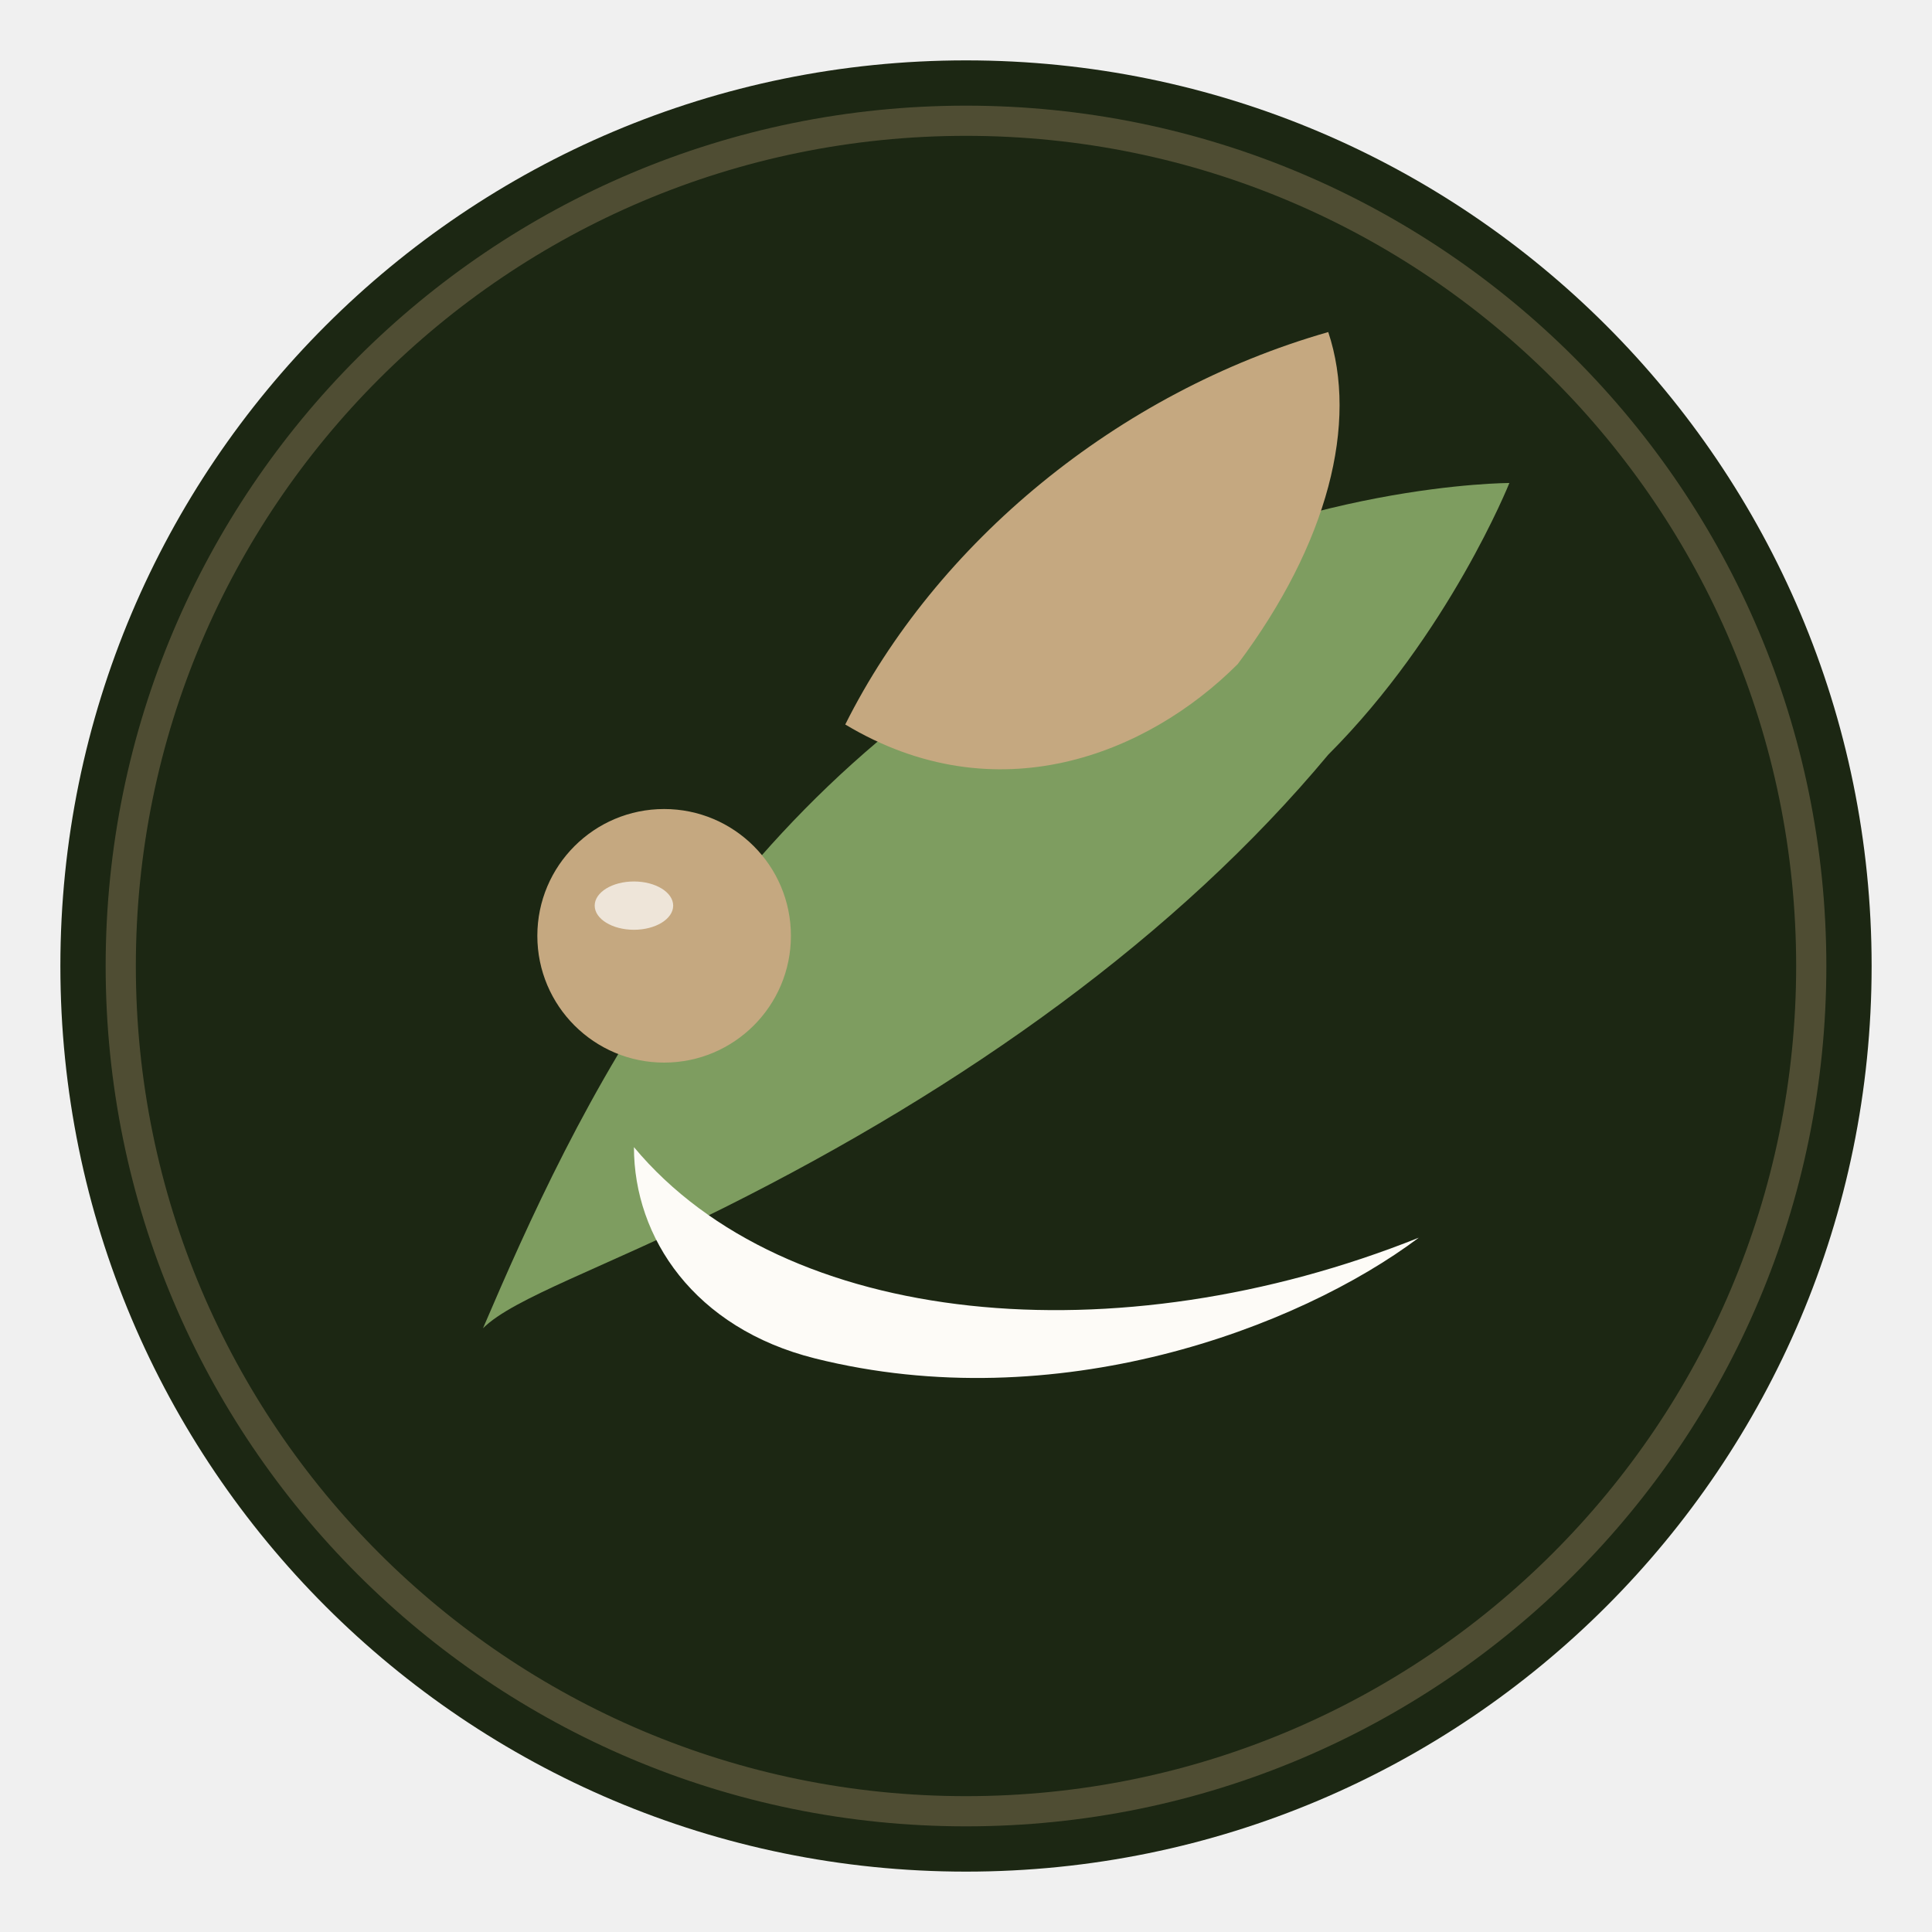
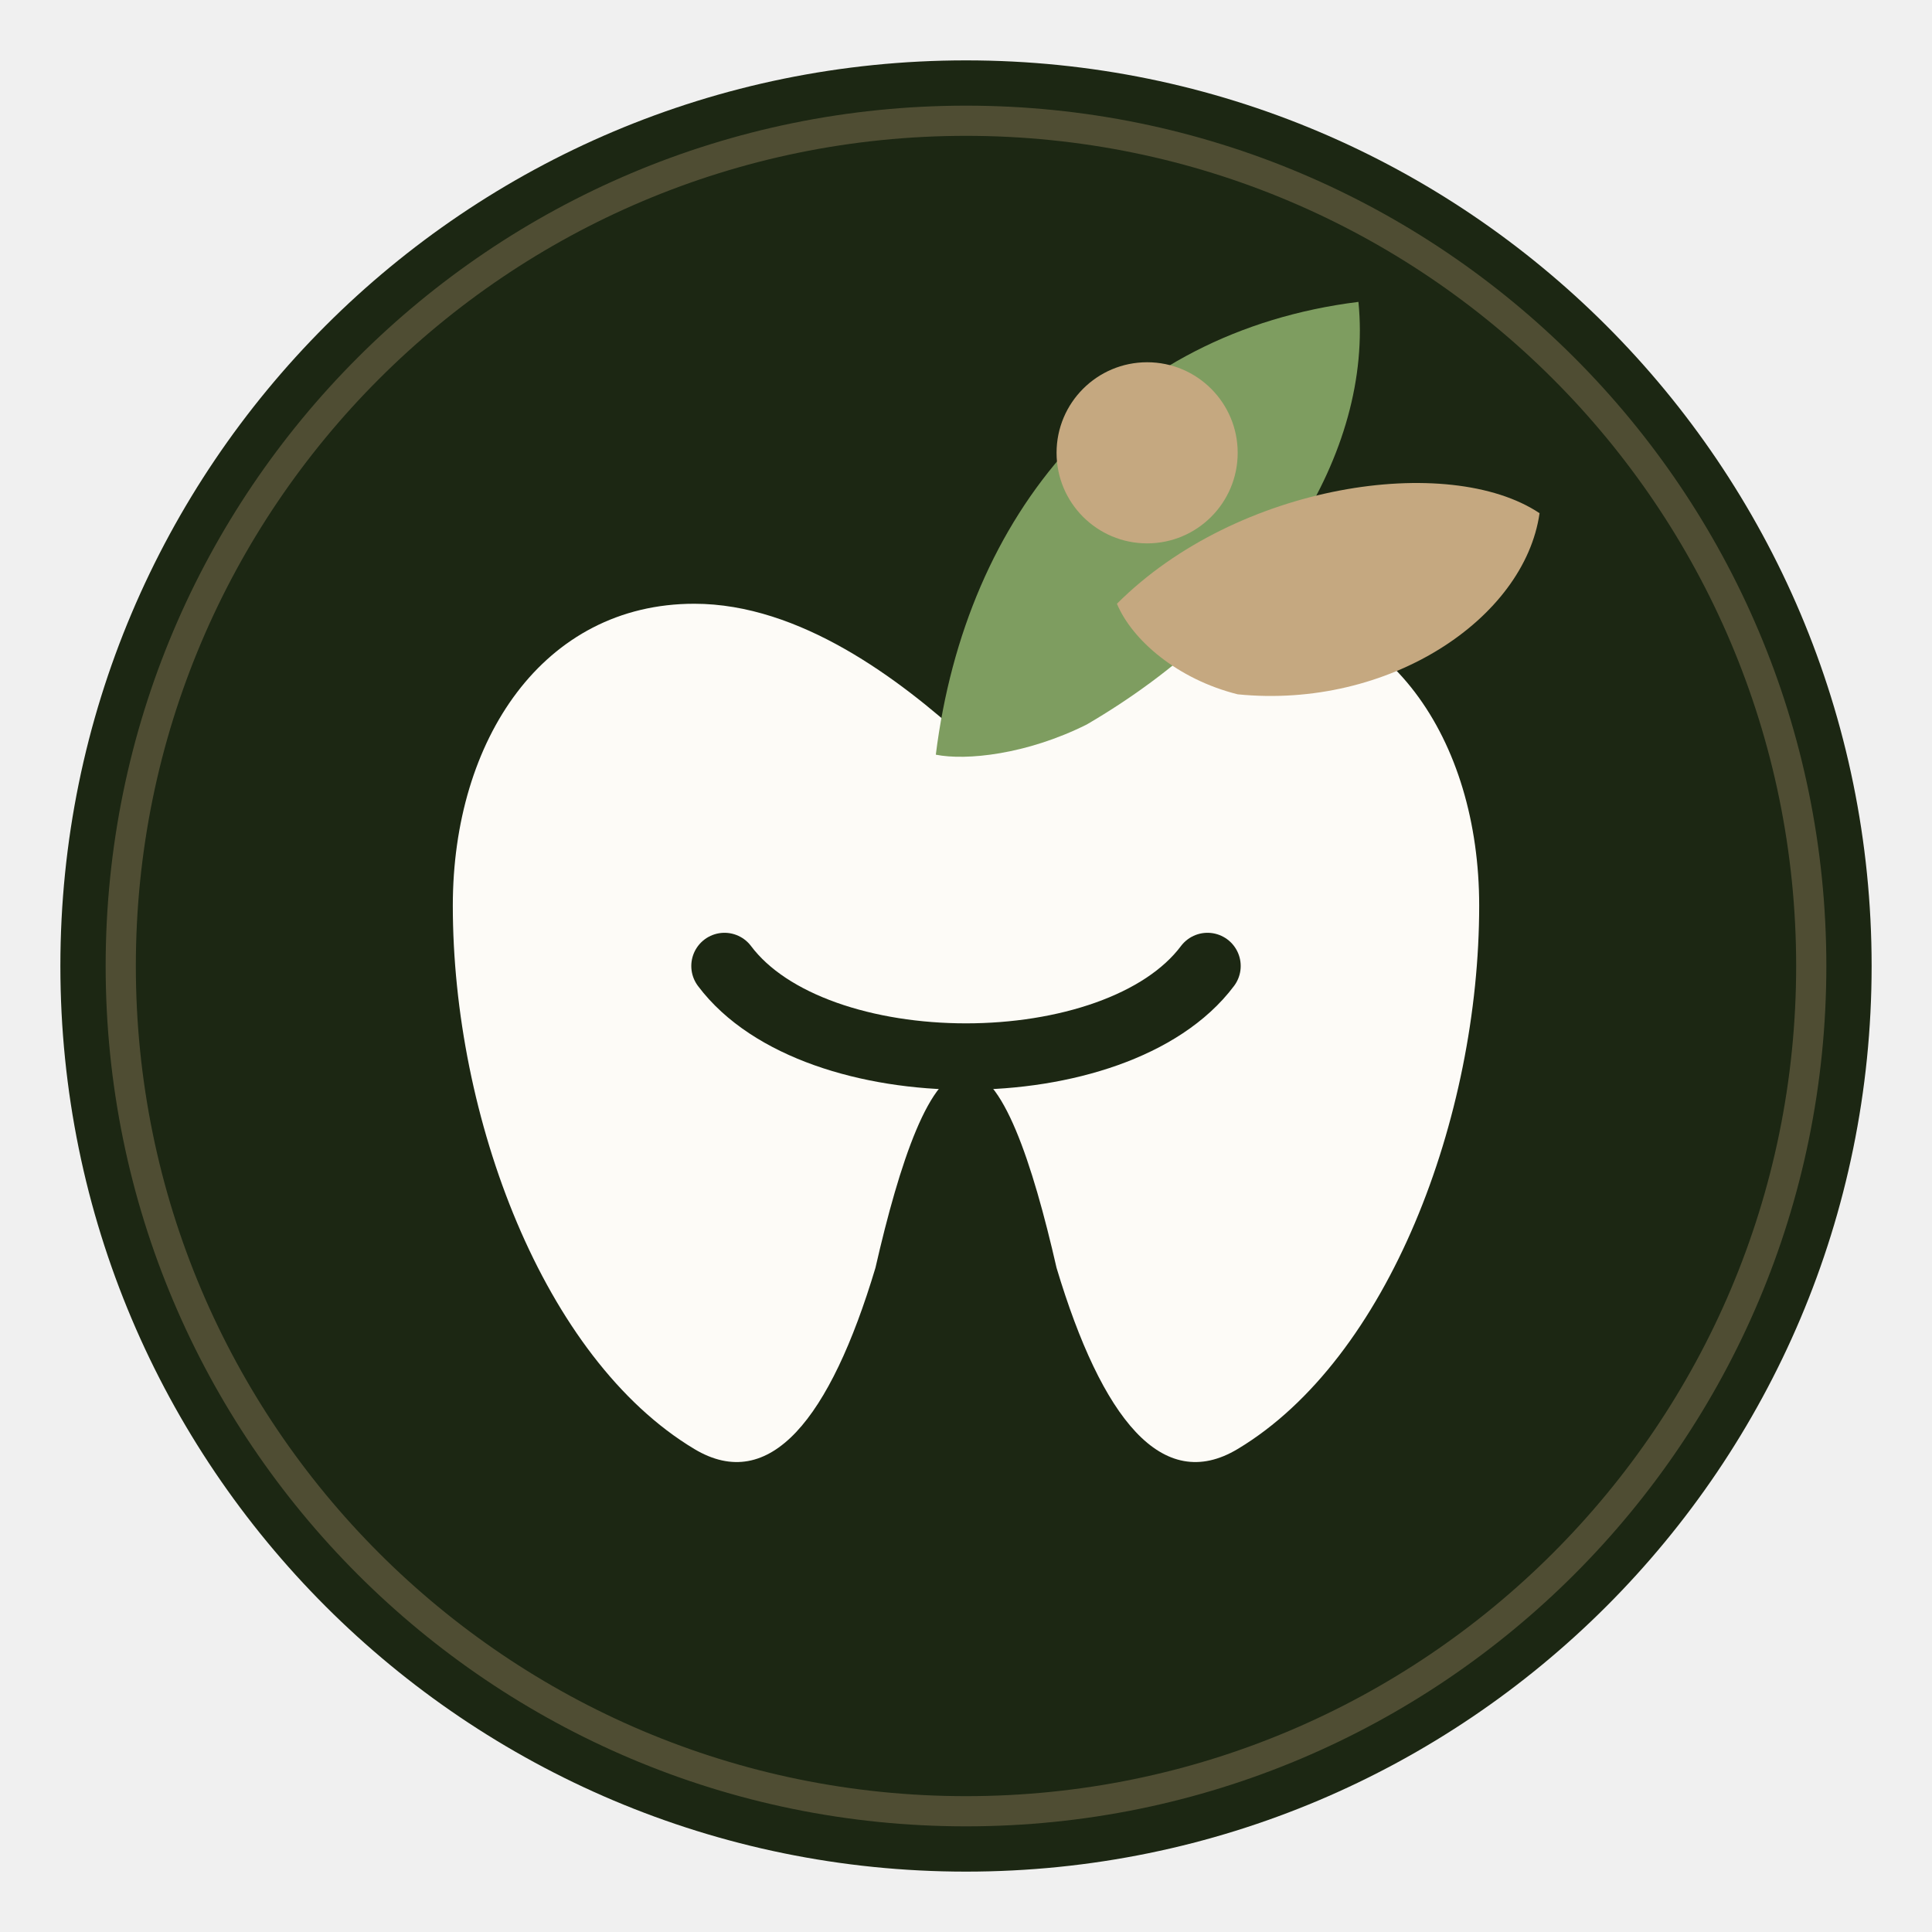
<svg xmlns="http://www.w3.org/2000/svg" viewBox="0 0 64 64" fill="none">
  <circle cx="32" cy="32" r="30" fill="#1C2713" />
  <circle cx="32" cy="32" r="28" stroke="#C5A880" stroke-width="1" stroke-opacity="0.3" />
-   <path d="M16 44C19 37 24 26 36 20C43 16 50 16 50 16C50 16 48 21 44 25C39 31 32 36 24 40C20 42 17 43 16 44Z" fill="#7E9D60" />
-   <path d="M28 24C31 18 37 13 44 11C45 14 44 18 41 22C38 25 33 27 28 24Z" fill="#C5A880" />
-   <path d="M21 38C26 44 37 45 47 41C43 44 35 47 27 45C23 44 21 41 21 38Z" fill="#FDFBF7" />
-   <circle cx="22" cy="31" r="4.2" fill="#C5A880" />
-   <ellipse cx="21" cy="30" rx="1.3" ry="0.8" fill="#FFFFFF" opacity="0.7" />
+   <path d="M23 20C18 20 15 24.5 15 30C15 37 18 45 23 48C25.5 49.5 27.5 47 29 42C29.8 38.5 30.8 35.5 32 35.5C33.2 35.5 34.2 38.5 35 42C36.5 47 38.5 49.5 41 48C46 45 49 37 49 30C49 24.5 46 20 41 20C37.5 20 34.2 22.5 32 24.5C29.8 22.5 26.5 20 23 20Z" fill="#FDFBF7" />
+   <path d="M31 25C32 17 37 11 45 10C45.5 15 42 20.5 36 24C34 25 32 25.2 31 25Z" fill="#7E9D60" />
+   <path d="M37 20C41 16 48 15 51 17C50.5 20.5 46 23.5 41 23C39 22.5 37.5 21.2 37 20Z" fill="#C5A880" />
+   <circle cx="38" cy="15" r="3" fill="#C5A880" />
+   <path d="M24 32C27 36 37 36 40 32" stroke="#1C2713" stroke-width="2.2" stroke-linecap="round" />
</svg>
